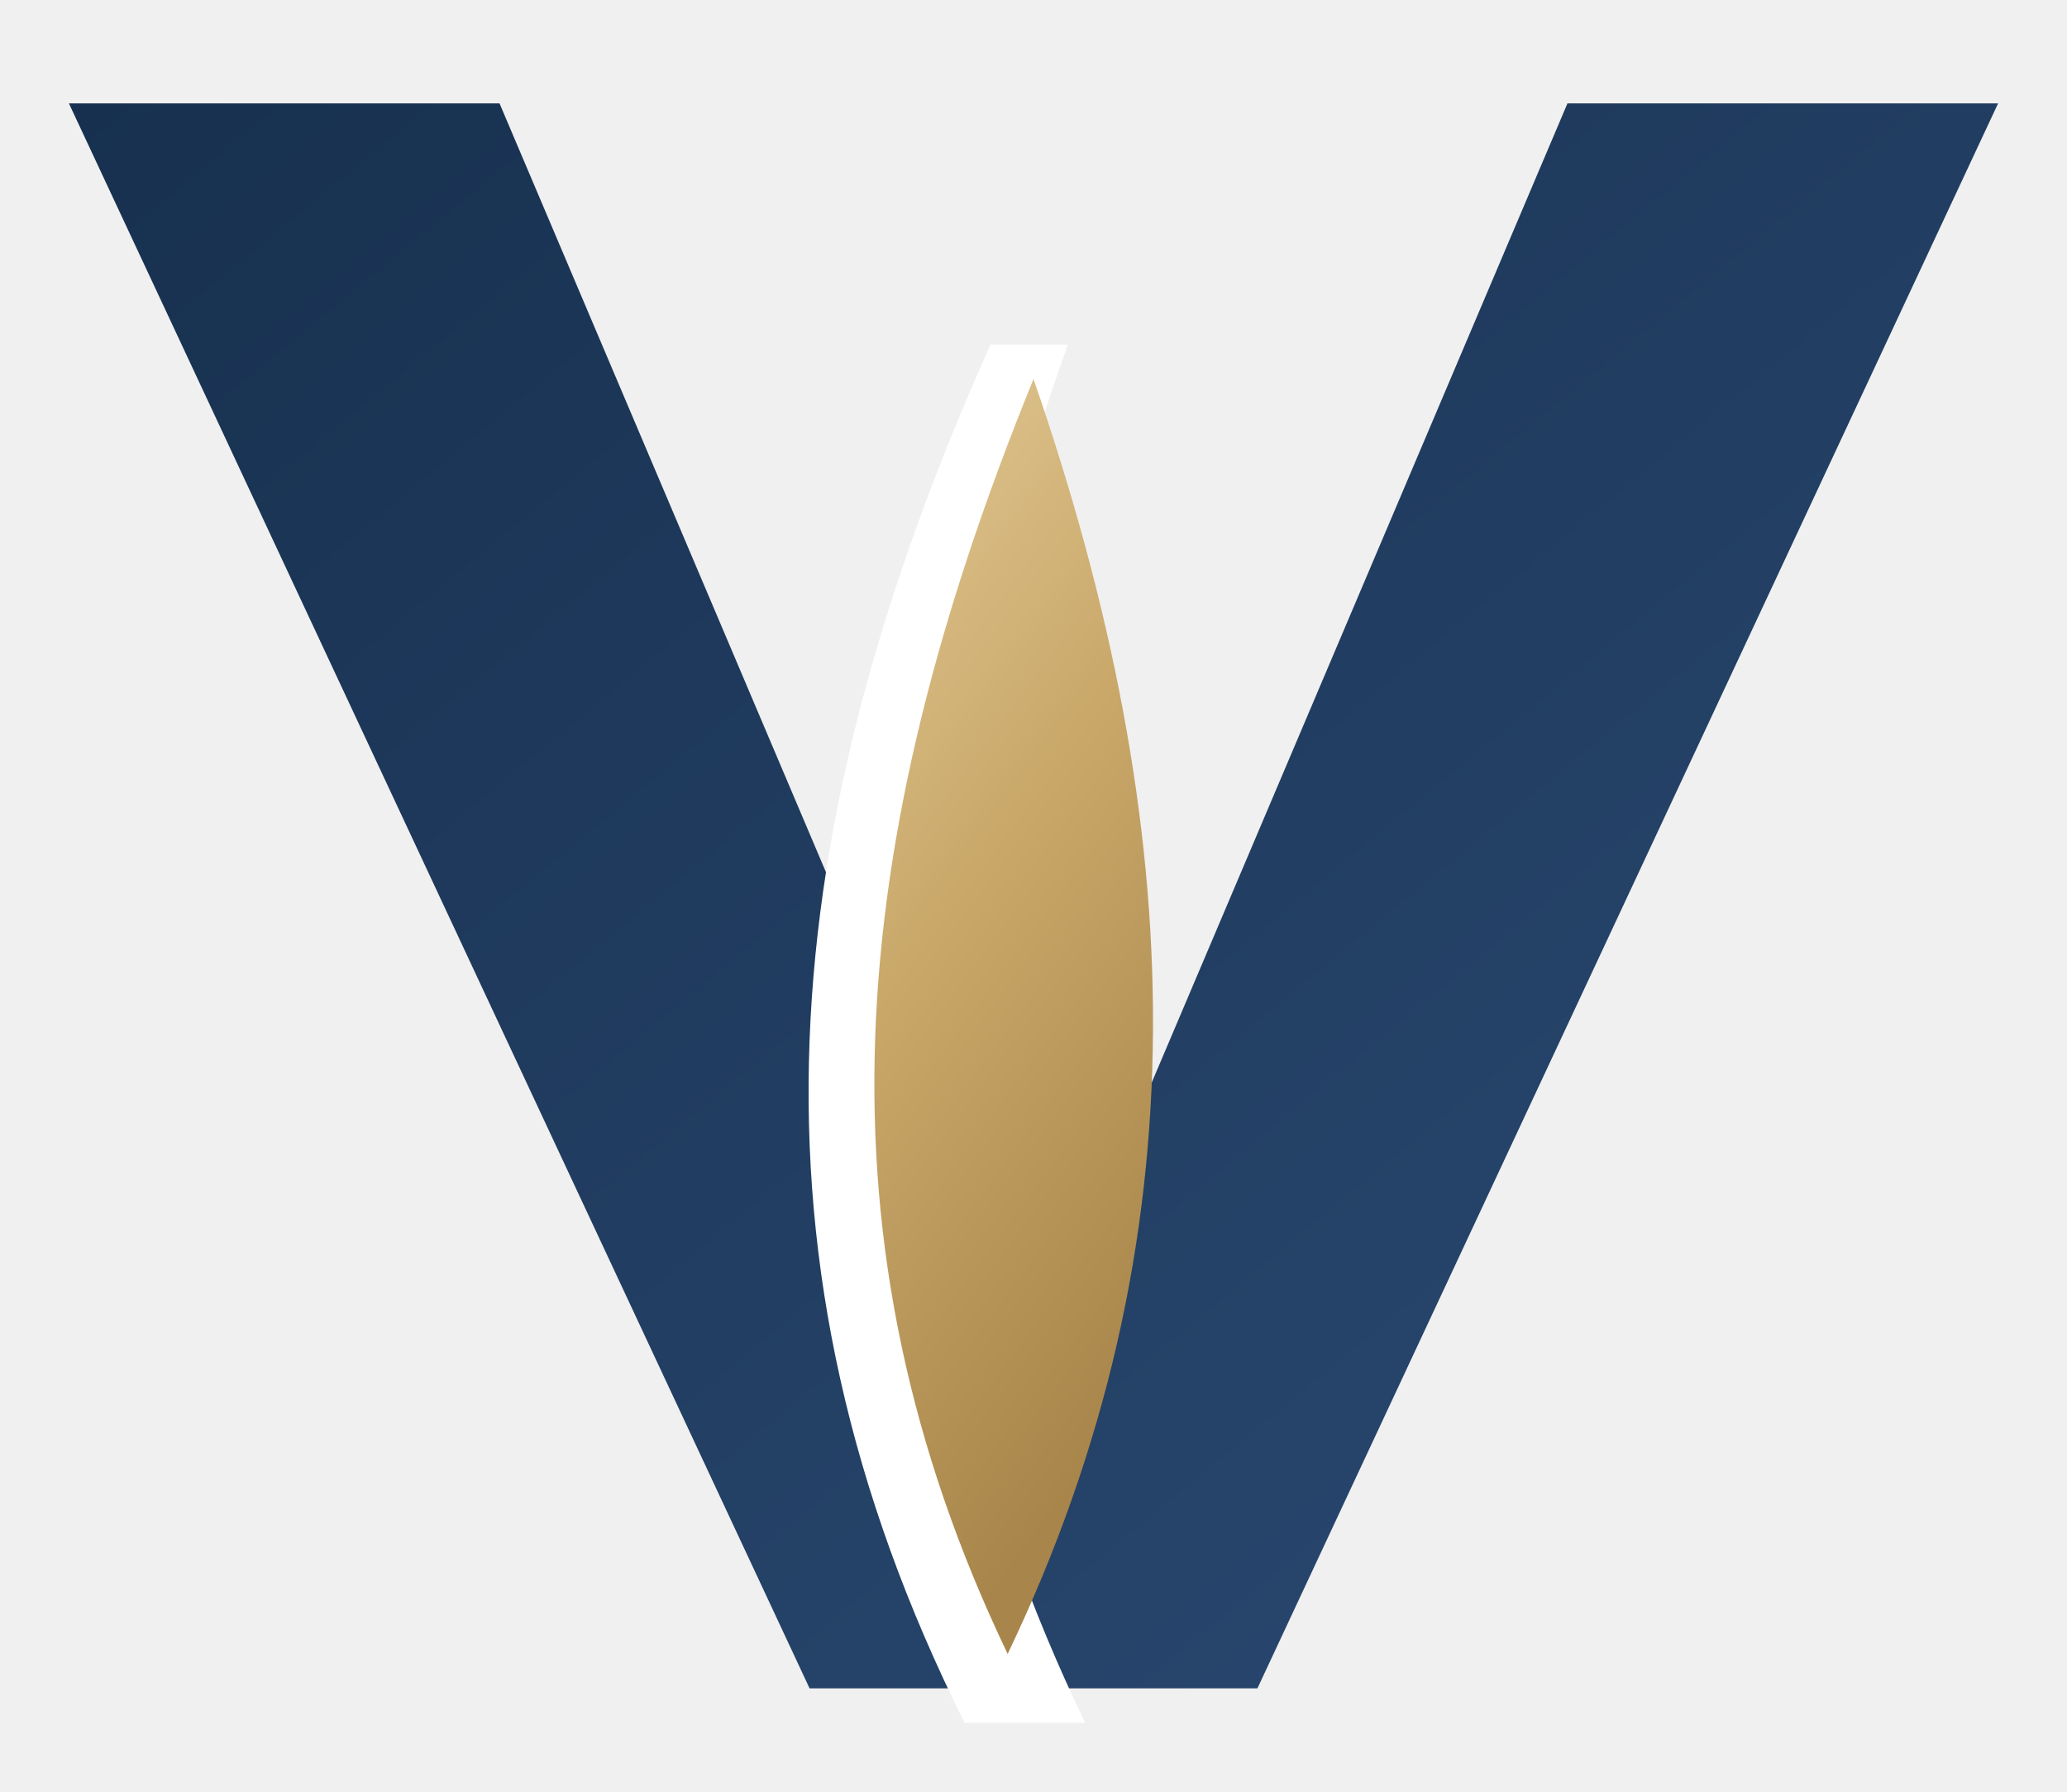
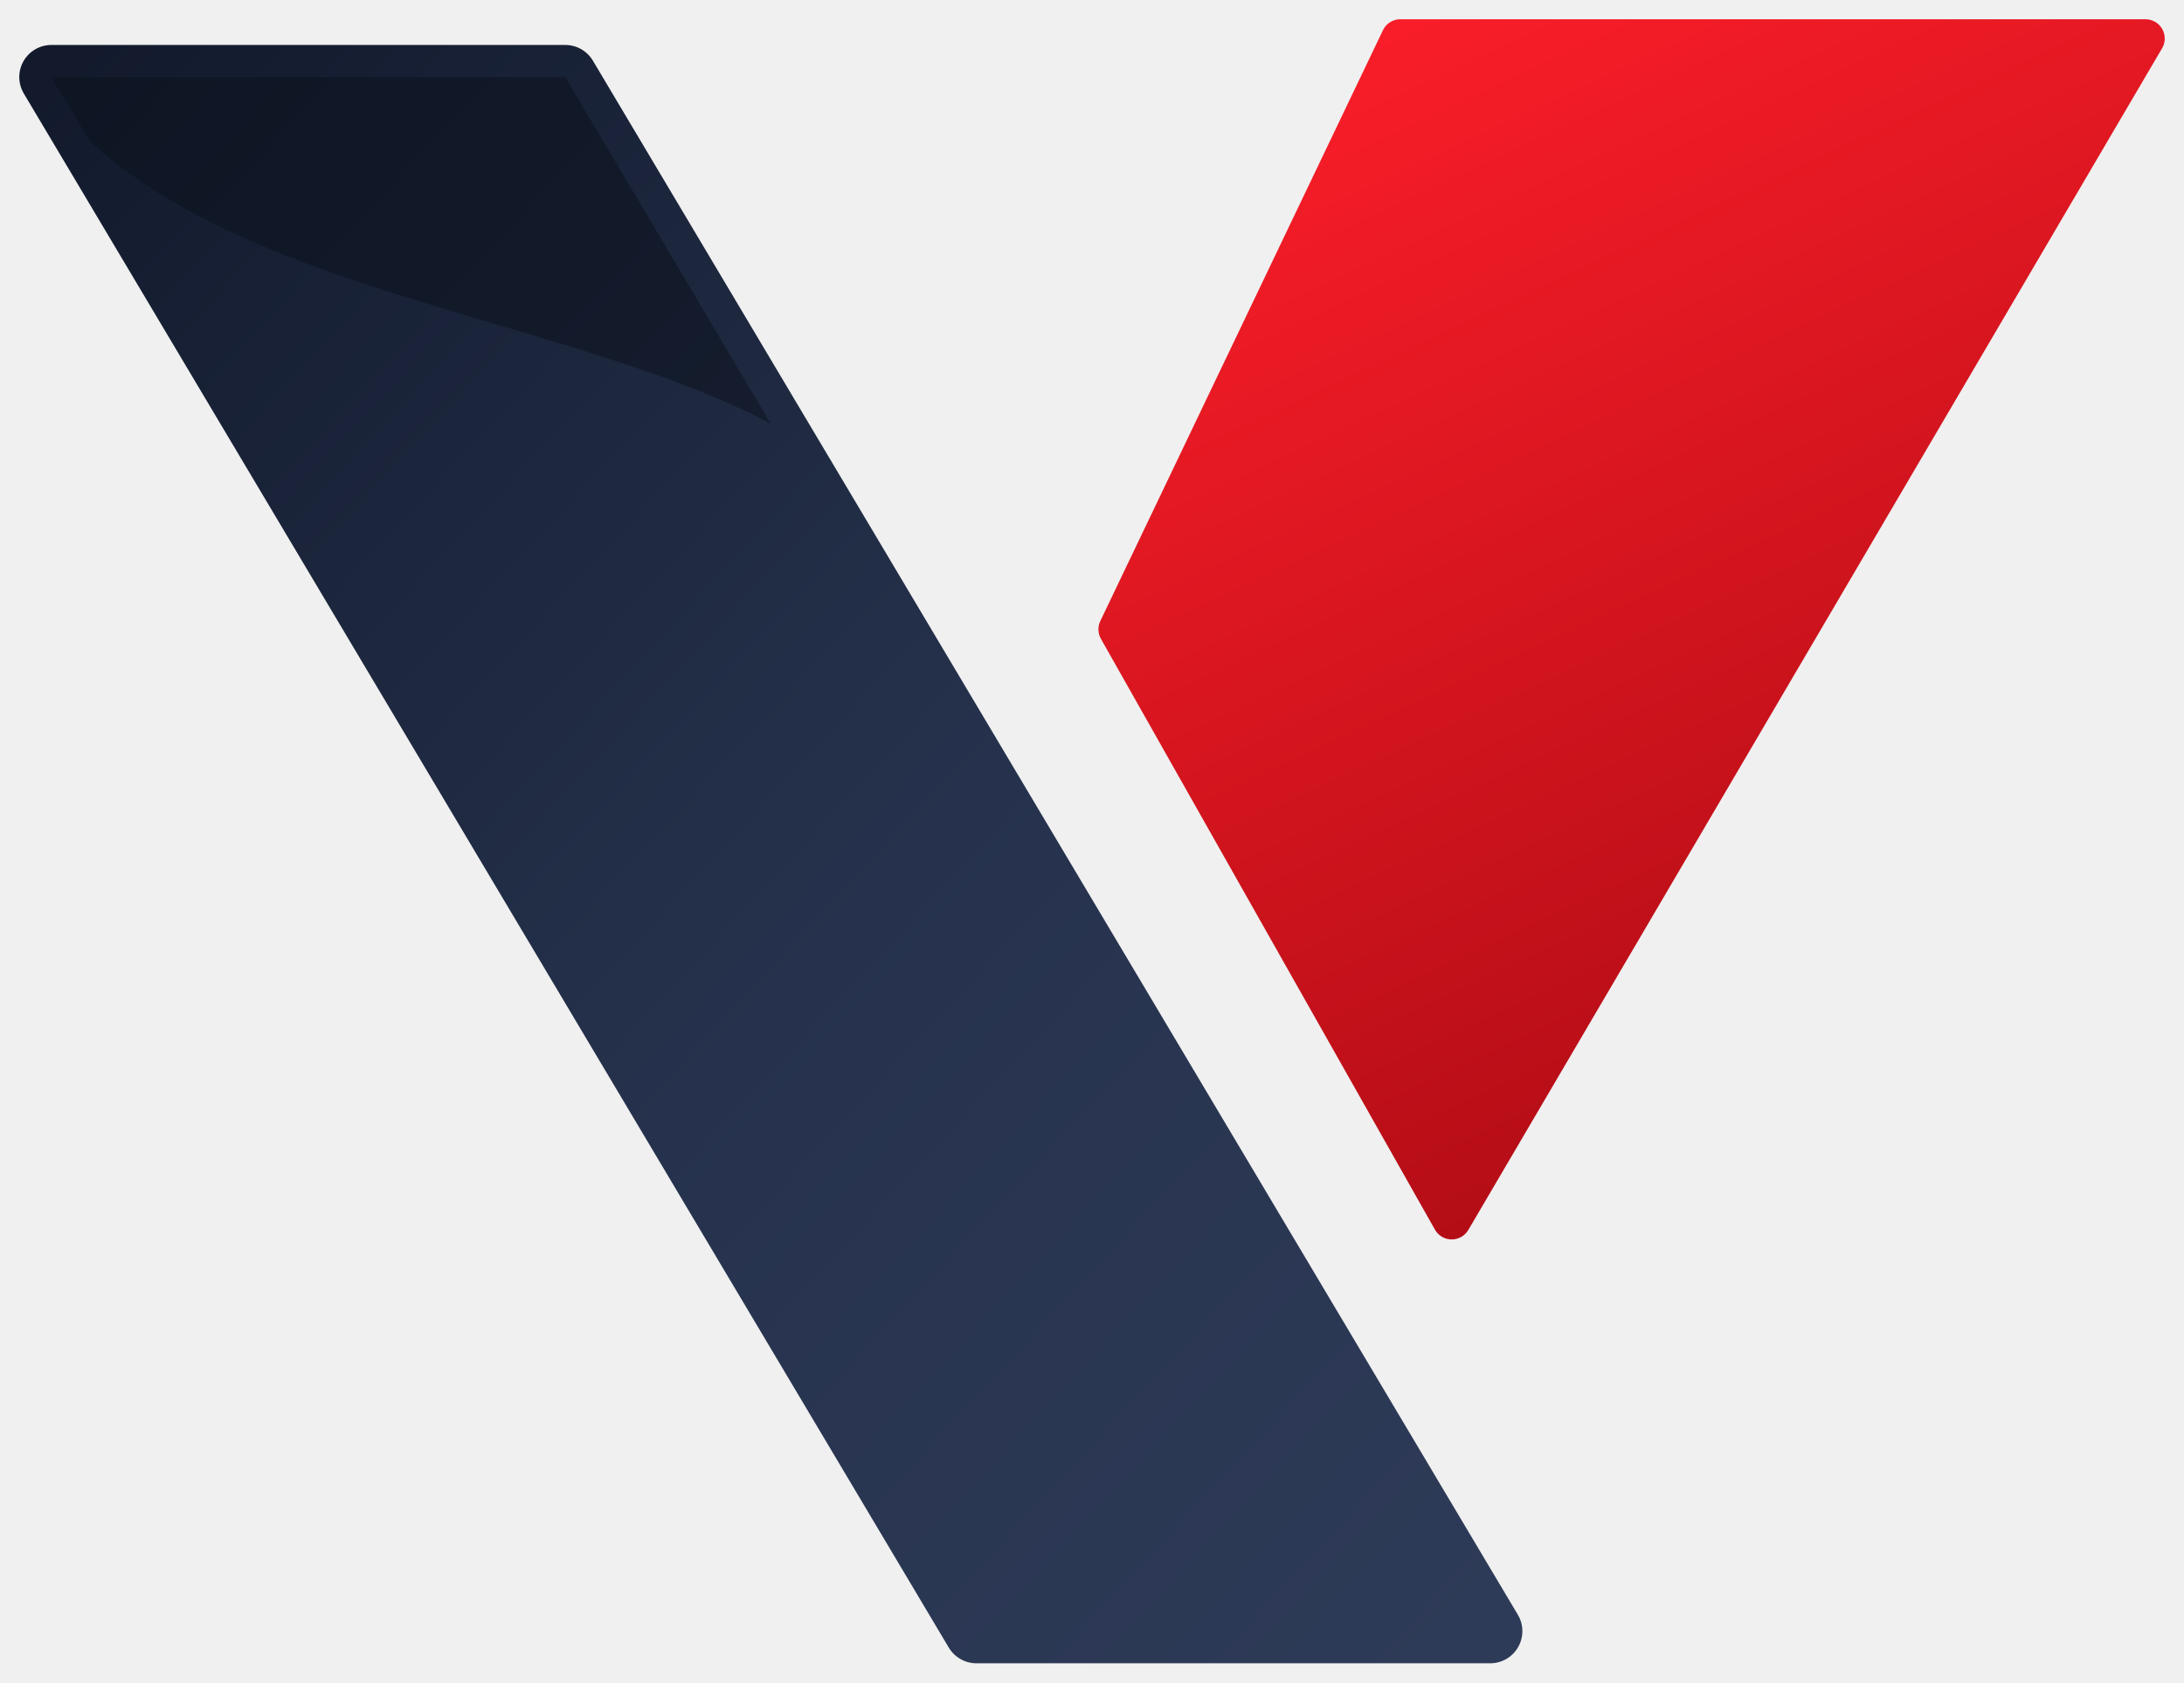
- <svg xmlns="http://www.w3.org/2000/svg" viewBox="0 0 120 104" role="img" aria-label="Valentra">
+ <svg xmlns="http://www.w3.org/2000/svg" viewBox="0 0 340 262" role="img" aria-label="Valentra">
  <defs>
-     <linearGradient id="vLacivert" x1="0" y1="0" x2="1" y2="1">
-       <stop offset="0%" stop-color="#17304f" />
-       <stop offset="100%" stop-color="#2b4a73" />
+     <linearGradient id="vl" x1="0" y1="0" x2="1" y2="1">
+       <stop class="vl1" offset="0" stop-color="#121a2c" />
+       <stop class="vl2" offset=".55" stop-color="#26324d" />
+       <stop class="vl3" offset="1" stop-color="#2e3b58" />
    </linearGradient>
-     <linearGradient id="vAltin" x1="0" y1="0" x2="0.3" y2="1">
-       <stop offset="0%" stop-color="#e2c894" />
-       <stop offset="45%" stop-color="#c9a86a" />
-       <stop offset="100%" stop-color="#a8854a" />
+     <linearGradient id="vk" x1="0" y1="0" x2=".4" y2="1">
+       <stop offset="0" stop-color="#ff1f2a" />
+       <stop offset="1" stop-color="#b30d16" />
    </linearGradient>
  </defs>
-   <path fill="url(#vLacivert)" d="M4 6 L29 6 L60 79 L91 6 L116 6 L73 98 L47 98 Z" />
-   <path fill="#ffffff" d="M57.5 20 C45 48 42.5 73 56 100 L63 100 C50 73 52 48 62 20 Z" />
-   <path fill="url(#vAltin)" d="M60 22 C49 49 47 72 58.5 96 C70 72 69 48 60 22 Z" />
+   <path class="vl" d="M8 12 H88 L232 254 H152 Z" fill="url(#vl)" stroke="url(#vl)" stroke-width="10" stroke-linejoin="round" />
+   <path d="M8 12 H88 L120 66 C90 50 40 46 14 22 Z" fill="#0a0f1a" opacity=".5" />
+   <path d="M218 6 H334 L226 190 L174 98 Z" fill="url(#vk)" stroke="url(#vk)" stroke-width="6" stroke-linejoin="round" />
</svg>
